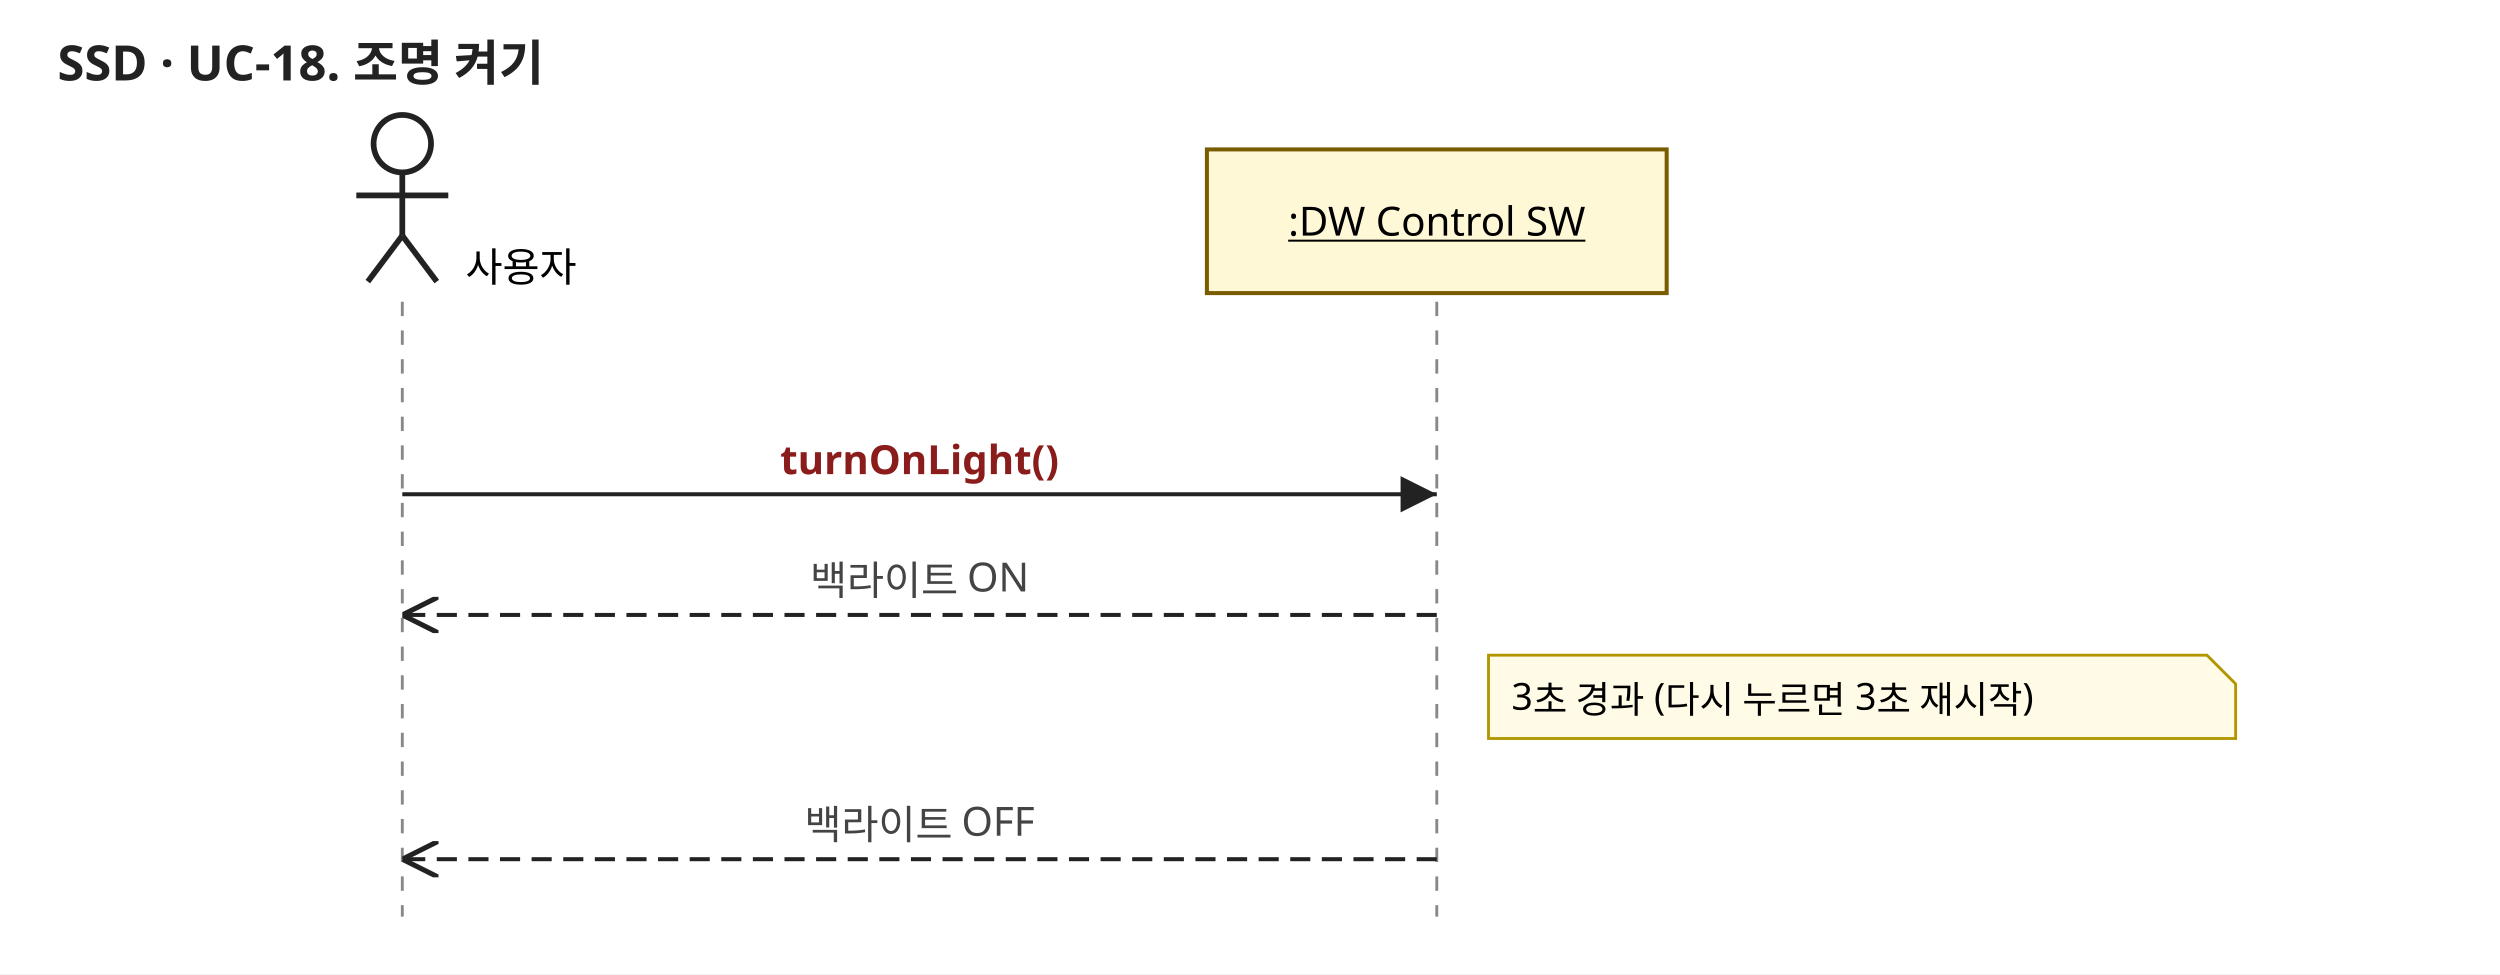
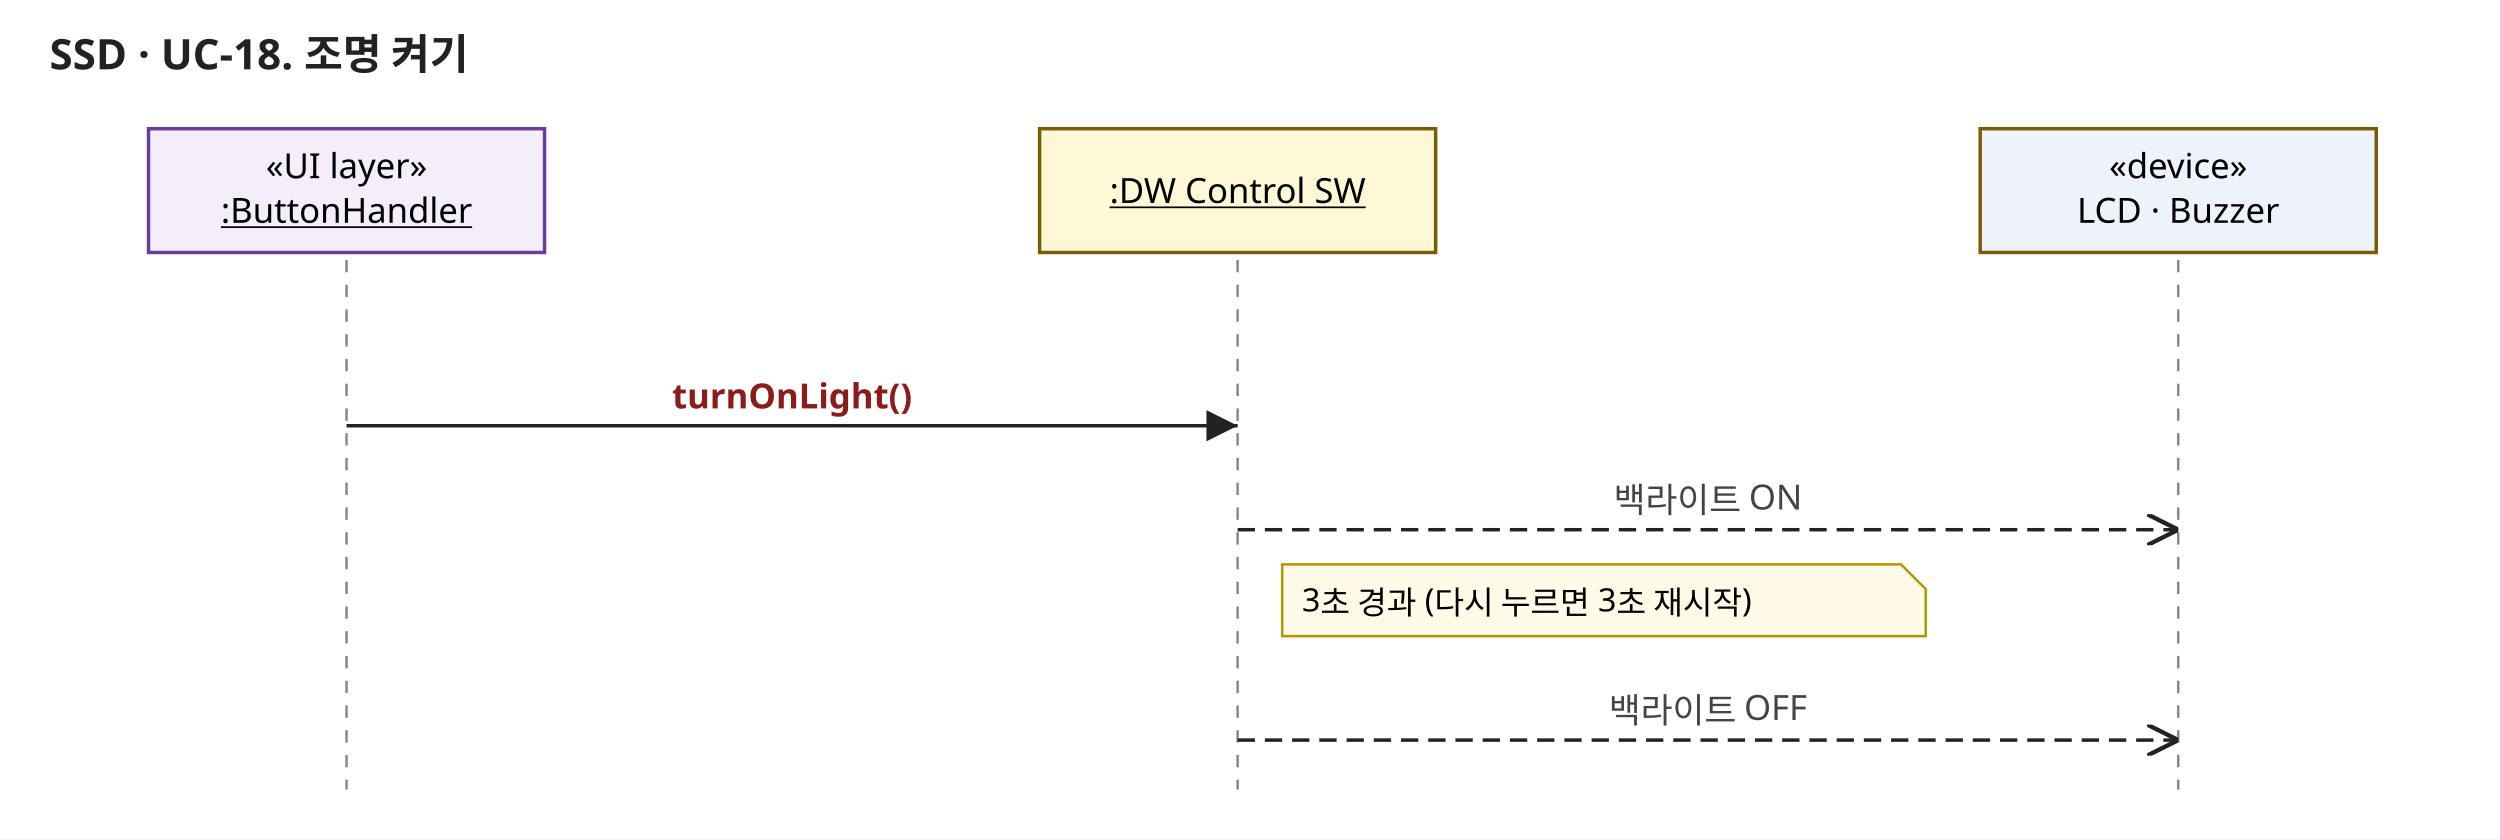
- <svg xmlns="http://www.w3.org/2000/svg" width="870" height="339" viewBox="0 0 870 339" font-family="Malgun Gothic, Apple SD Gothic Neo, Noto Sans KR, WenQuanYi Zen Hei, sans-serif">
+ <svg xmlns="http://www.w3.org/2000/svg" width="1010" height="339" viewBox="0 0 1010 339" font-family="Malgun Gothic, Apple SD Gothic Neo, Noto Sans KR, WenQuanYi Zen Hei, sans-serif">
  <defs>
    <marker id="fill" viewBox="0 0 10 10" refX="10" refY="5" markerWidth="9" markerHeight="9" orient="auto">
      <path d="M0,0 L10,5 L0,10 z" fill="#222" />
    </marker>
    <marker id="open" viewBox="0 0 10 10" refX="10" refY="5" markerWidth="9" markerHeight="9" orient="auto">
      <path d="M0,0 L10,5 L0,10" fill="none" stroke="#222" stroke-width="1.4" />
    </marker>
  </defs>
-   <rect width="870" height="339" fill="#fff" />
+   <rect width="1010" height="339" fill="#fff" />
  <text x="20" y="28" font-size="17" font-weight="bold" fill="#222">SSD · UC-18. 조명 켜기</text>
  <line x1="140" y1="105" x2="140" y2="319" stroke="#888" stroke-dasharray="5 5" />
-   <g stroke="#222" stroke-width="2" fill="none">
-     <circle cx="140" cy="50" r="10" />
-     <line x1="140" y1="60" x2="140" y2="82" />
-     <line x1="124" y1="68" x2="156" y2="68" />
-     <line x1="140" y1="82" x2="128" y2="98" />
-     <line x1="140" y1="82" x2="152" y2="98" />
-   </g>
-   <text x="162" y="98" font-size="14">사용자</text>
+   <rect x="60" y="52" width="160" height="50" fill="#f3eefa" stroke="#6a3d9a" stroke-width="1.4" />
+   <text x="140" y="72" text-anchor="middle" font-size="14">«UI layer»</text>
+   <text x="140" y="90" text-anchor="middle" font-size="14" text-decoration="underline">:ButtonHandler</text>
  <line x1="500" y1="105" x2="500" y2="319" stroke="#888" stroke-dasharray="5 5" />
  <rect x="420" y="52" width="160" height="50" fill="#fff8d6" stroke="#7a5c00" stroke-width="1.4" />
  <text x="500" y="82" text-anchor="middle" font-size="14" text-decoration="underline">:DW Control SW</text>
+   <line x1="880" y1="105" x2="880" y2="319" stroke="#888" stroke-dasharray="5 5" />
+   <rect x="800" y="52" width="160" height="50" fill="#eef2fa" stroke="#7a5c00" stroke-width="1.4" />
+   <text x="880" y="72" text-anchor="middle" font-size="14">«device»</text>
+   <text x="880" y="90" text-anchor="middle" font-size="14">LCD · Buzzer</text>
  <line x1="140" y1="172" x2="500" y2="172" stroke="#222" stroke-width="1.4" marker-end="url(#fill)" />
  <text x="320.0" y="165" text-anchor="middle" font-size="14" font-weight="bold" fill="#8a1c1c">turnOnLight()</text>
-   <line x1="500" y1="214" x2="140" y2="214" stroke="#222" stroke-width="1.4" stroke-dasharray="7 4" marker-end="url(#open)" />
-   <text x="320.0" y="207" text-anchor="middle" font-size="14" font-weight="normal" fill="#444">백라이트 ON</text>
+   <line x1="500" y1="214" x2="880" y2="214" stroke="#222" stroke-width="1.4" stroke-dasharray="7 4" marker-end="url(#open)" />
+   <text x="690.0" y="207" text-anchor="middle" font-size="14" font-weight="normal" fill="#444">백라이트 ON</text>
  <path d="M518,228 h250 l10,10 v19 h-260 z" fill="#fffbe6" stroke="#b39500" />
  <text x="526" y="247" font-size="13">3초 경과 (다시 누르면 3초 재시작)</text>
-   <line x1="500" y1="299" x2="140" y2="299" stroke="#222" stroke-width="1.4" stroke-dasharray="7 4" marker-end="url(#open)" />
-   <text x="320.0" y="292" text-anchor="middle" font-size="14" font-weight="normal" fill="#444">백라이트 OFF</text>
+   <line x1="500" y1="299" x2="880" y2="299" stroke="#222" stroke-width="1.4" stroke-dasharray="7 4" marker-end="url(#open)" />
+   <text x="690.0" y="292" text-anchor="middle" font-size="14" font-weight="normal" fill="#444">백라이트 OFF</text>
</svg>
